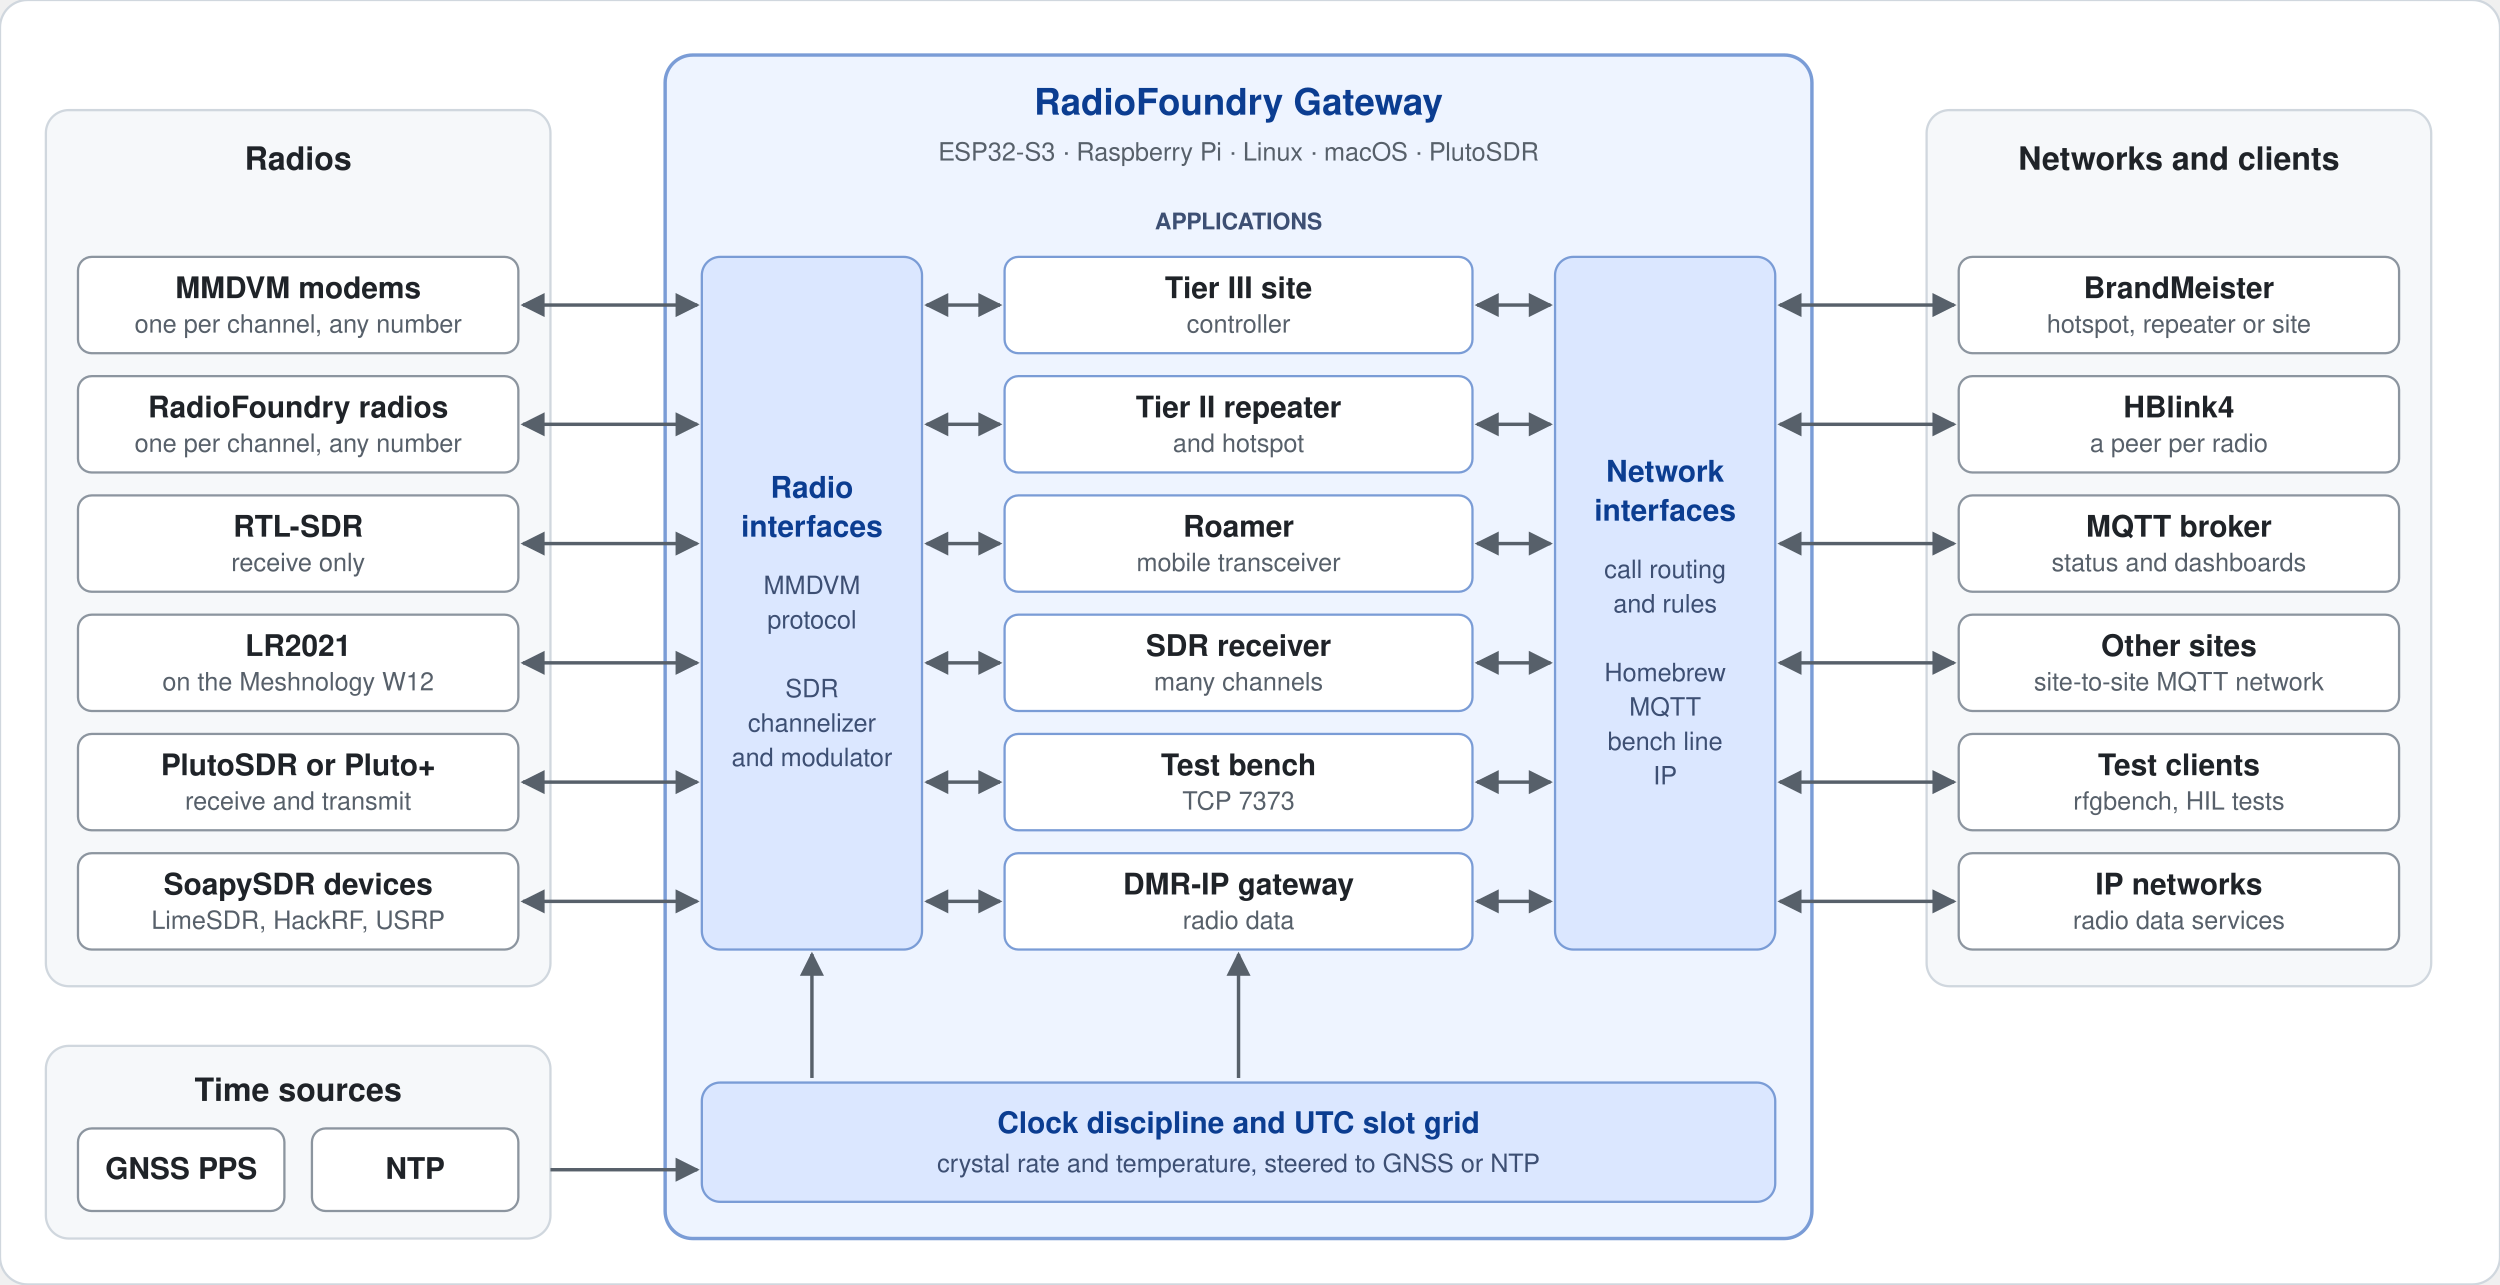
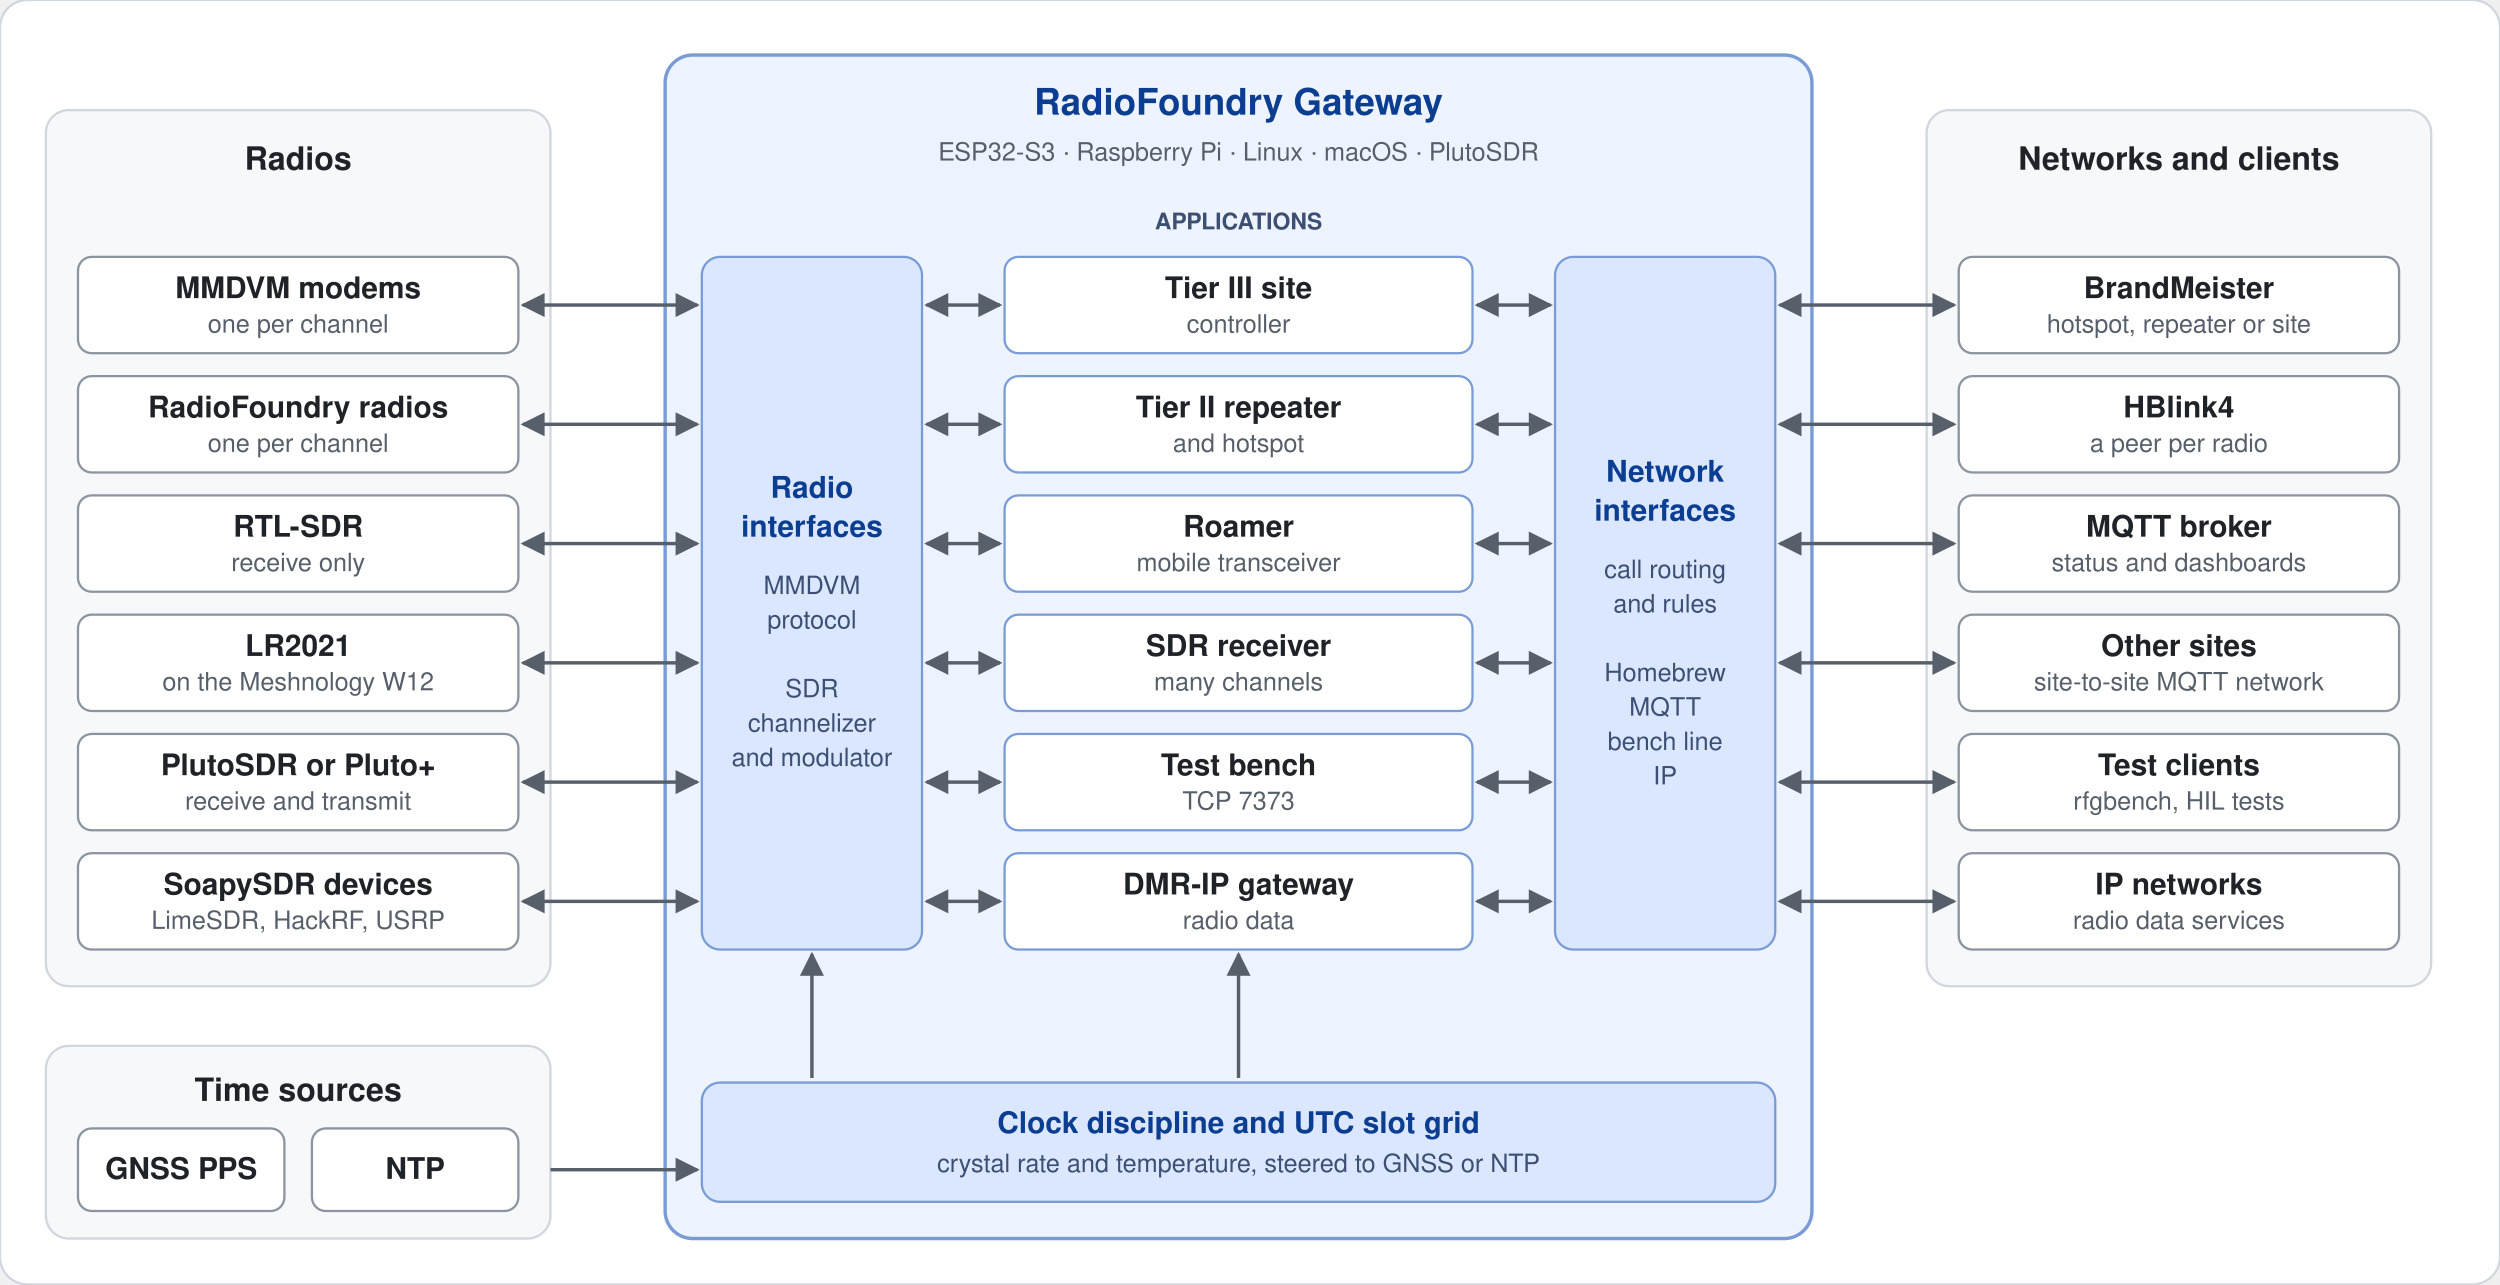
<svg xmlns="http://www.w3.org/2000/svg" width="1090" height="560" viewBox="0 0 1090 560" font-family="-apple-system, BlinkMacSystemFont, 'Segoe UI', Helvetica, Arial, sans-serif">
  <defs>
    <marker id="a" viewBox="0 0 10 10" refX="9" refY="5" markerWidth="7" markerHeight="7" orient="auto-start-reverse">
      <path d="M0,0 L10,5 L0,10 z" fill="#57606a" />
    </marker>
  </defs>
  <rect x="0" y="0" width="1090" height="560" rx="12" fill="#ffffff" stroke="#d0d7de" stroke-width="1" />
  <rect x="20" y="48" width="220" height="382" rx="10" fill="#f6f8fa" stroke="#d0d7de" stroke-width="1" />
  <text x="130" y="74" font-size="14" font-weight="700" fill="#1f2328" text-anchor="middle">Radios</text>
  <rect x="34" y="112" width="192" height="42" rx="6" fill="#ffffff" stroke="#8c959f" stroke-width="1" />
  <text x="130.0" y="130.0" font-size="13" font-weight="600" fill="#1f2328" text-anchor="middle">MMDVM modems</text>
-   <text x="130.0" y="145.0" font-size="11" font-weight="400" fill="#57606a" text-anchor="middle">one per channel, any number</text>
+   <text x="130.0" y="145.0" font-size="11" font-weight="400" fill="#57606a" text-anchor="middle">one per channel</text>
  <rect x="34" y="164" width="192" height="42" rx="6" fill="#ffffff" stroke="#8c959f" stroke-width="1" />
  <text x="130.0" y="182.0" font-size="13" font-weight="600" fill="#1f2328" text-anchor="middle">RadioFoundry radios</text>
-   <text x="130.0" y="197.0" font-size="11" font-weight="400" fill="#57606a" text-anchor="middle">one per channel, any number</text>
+   <text x="130.0" y="197.0" font-size="11" font-weight="400" fill="#57606a" text-anchor="middle">one per channel</text>
  <rect x="34" y="216" width="192" height="42" rx="6" fill="#ffffff" stroke="#8c959f" stroke-width="1" />
  <text x="130.0" y="234.0" font-size="13" font-weight="600" fill="#1f2328" text-anchor="middle">RTL-SDR</text>
  <text x="130.0" y="249.0" font-size="11" font-weight="400" fill="#57606a" text-anchor="middle">receive only</text>
  <rect x="34" y="268" width="192" height="42" rx="6" fill="#ffffff" stroke="#8c959f" stroke-width="1" />
  <text x="130.0" y="286.0" font-size="13" font-weight="600" fill="#1f2328" text-anchor="middle">LR2021</text>
  <text x="130.0" y="301.0" font-size="11" font-weight="400" fill="#57606a" text-anchor="middle">on the Meshnology W12</text>
  <rect x="34" y="320" width="192" height="42" rx="6" fill="#ffffff" stroke="#8c959f" stroke-width="1" />
  <text x="130.0" y="338.0" font-size="13" font-weight="600" fill="#1f2328" text-anchor="middle">PlutoSDR or Pluto+</text>
  <text x="130.0" y="353.0" font-size="11" font-weight="400" fill="#57606a" text-anchor="middle">receive and transmit</text>
  <rect x="34" y="372" width="192" height="42" rx="6" fill="#ffffff" stroke="#8c959f" stroke-width="1" />
  <text x="130.0" y="390.0" font-size="13" font-weight="600" fill="#1f2328" text-anchor="middle">SoapySDR devices</text>
  <text x="130.0" y="405.0" font-size="11" font-weight="400" fill="#57606a" text-anchor="middle">LimeSDR, HackRF, USRP</text>
  <rect x="20" y="456" width="220" height="84" rx="10" fill="#f6f8fa" stroke="#d0d7de" stroke-width="1" />
  <text x="130" y="480" font-size="14" font-weight="700" fill="#1f2328" text-anchor="middle">Time sources</text>
  <rect x="34" y="492" width="90" height="36" rx="6" fill="#ffffff" stroke="#8c959f" stroke-width="1" />
  <text x="79.0" y="514.0" font-size="13" font-weight="600" fill="#1f2328" text-anchor="middle">GNSS PPS</text>
  <rect x="136" y="492" width="90" height="36" rx="6" fill="#ffffff" stroke="#8c959f" stroke-width="1" />
  <text x="181.0" y="514.0" font-size="13" font-weight="600" fill="#1f2328" text-anchor="middle">NTP</text>
  <rect x="290" y="24" width="500" height="516" rx="12" fill="#eef4ff" stroke="#7a9cd6" stroke-width="1.5" />
  <text x="540.0" y="50" font-size="16" font-weight="700" fill="#0b3d91" text-anchor="middle">RadioFoundry Gateway</text>
  <text x="540.0" y="70" font-size="11" font-weight="400" fill="#57606a" text-anchor="middle">ESP32-S3 · Raspberry Pi · Linux · macOS · PlutoSDR</text>
  <rect x="306" y="112" width="96" height="302" rx="8" fill="#dbe7ff" stroke="#7a9cd6" stroke-width="1" />
  <text x="354" y="217.0" font-size="13" font-weight="700" fill="#0b3d91" text-anchor="middle">Radio</text>
  <text x="354" y="234.0" font-size="13" font-weight="700" fill="#0b3d91" text-anchor="middle">interfaces</text>
  <text x="354" y="259.0" font-size="11" font-weight="400" fill="#3d4f73" text-anchor="middle">MMDVM</text>
  <text x="354" y="274.0" font-size="11" font-weight="400" fill="#3d4f73" text-anchor="middle">protocol</text>
  <text x="354" y="289.0" font-size="11" font-weight="400" fill="#3d4f73" text-anchor="middle" />
  <text x="354" y="304.0" font-size="11" font-weight="400" fill="#3d4f73" text-anchor="middle">SDR</text>
  <text x="354" y="319.0" font-size="11" font-weight="400" fill="#3d4f73" text-anchor="middle">channelizer</text>
  <text x="354" y="334.0" font-size="11" font-weight="400" fill="#3d4f73" text-anchor="middle">and modulator</text>
  <rect x="678" y="112" width="96" height="302" rx="8" fill="#dbe7ff" stroke="#7a9cd6" stroke-width="1" />
  <text x="726" y="210.0" font-size="13" font-weight="700" fill="#0b3d91" text-anchor="middle">Network</text>
  <text x="726" y="227.0" font-size="13" font-weight="700" fill="#0b3d91" text-anchor="middle">interfaces</text>
  <text x="726" y="252.0" font-size="11" font-weight="400" fill="#3d4f73" text-anchor="middle">call routing</text>
  <text x="726" y="267.0" font-size="11" font-weight="400" fill="#3d4f73" text-anchor="middle">and rules</text>
  <text x="726" y="282.0" font-size="11" font-weight="400" fill="#3d4f73" text-anchor="middle" />
  <text x="726" y="297.0" font-size="11" font-weight="400" fill="#3d4f73" text-anchor="middle">Homebrew</text>
  <text x="726" y="312.0" font-size="11" font-weight="400" fill="#3d4f73" text-anchor="middle">MQTT</text>
  <text x="726" y="327.0" font-size="11" font-weight="400" fill="#3d4f73" text-anchor="middle">bench line</text>
  <text x="726" y="342.0" font-size="11" font-weight="400" fill="#3d4f73" text-anchor="middle">IP</text>
  <text x="540.0" y="100" font-size="10" font-weight="700" fill="#3d4f73" text-anchor="middle">APPLICATIONS</text>
  <rect x="438" y="112" width="204" height="42" rx="6" fill="#ffffff" stroke="#7a9cd6" stroke-width="1" />
  <text x="540.0" y="130.0" font-size="13" font-weight="600" fill="#1f2328" text-anchor="middle">Tier III site</text>
  <text x="540.0" y="145.0" font-size="11" font-weight="400" fill="#57606a" text-anchor="middle">controller</text>
  <line x1="404" y1="133.0" x2="436" y2="133.0" stroke="#57606a" stroke-width="1.5" marker-end="url(#a)" marker-start="url(#a)" />
  <line x1="644" y1="133.0" x2="676" y2="133.0" stroke="#57606a" stroke-width="1.5" marker-end="url(#a)" marker-start="url(#a)" />
  <rect x="438" y="164" width="204" height="42" rx="6" fill="#ffffff" stroke="#7a9cd6" stroke-width="1" />
  <text x="540.0" y="182.0" font-size="13" font-weight="600" fill="#1f2328" text-anchor="middle">Tier II repeater</text>
  <text x="540.0" y="197.0" font-size="11" font-weight="400" fill="#57606a" text-anchor="middle">and hotspot</text>
  <line x1="404" y1="185.0" x2="436" y2="185.0" stroke="#57606a" stroke-width="1.5" marker-end="url(#a)" marker-start="url(#a)" />
  <line x1="644" y1="185.0" x2="676" y2="185.0" stroke="#57606a" stroke-width="1.5" marker-end="url(#a)" marker-start="url(#a)" />
  <rect x="438" y="216" width="204" height="42" rx="6" fill="#ffffff" stroke="#7a9cd6" stroke-width="1" />
  <text x="540.0" y="234.0" font-size="13" font-weight="600" fill="#1f2328" text-anchor="middle">Roamer</text>
  <text x="540.0" y="249.0" font-size="11" font-weight="400" fill="#57606a" text-anchor="middle">mobile transceiver</text>
  <line x1="404" y1="237.0" x2="436" y2="237.0" stroke="#57606a" stroke-width="1.5" marker-end="url(#a)" marker-start="url(#a)" />
  <line x1="644" y1="237.0" x2="676" y2="237.0" stroke="#57606a" stroke-width="1.5" marker-end="url(#a)" marker-start="url(#a)" />
  <rect x="438" y="268" width="204" height="42" rx="6" fill="#ffffff" stroke="#7a9cd6" stroke-width="1" />
  <text x="540.0" y="286.0" font-size="13" font-weight="600" fill="#1f2328" text-anchor="middle">SDR receiver</text>
  <text x="540.0" y="301.0" font-size="11" font-weight="400" fill="#57606a" text-anchor="middle">many channels</text>
  <line x1="404" y1="289.0" x2="436" y2="289.0" stroke="#57606a" stroke-width="1.5" marker-end="url(#a)" marker-start="url(#a)" />
  <line x1="644" y1="289.0" x2="676" y2="289.0" stroke="#57606a" stroke-width="1.5" marker-end="url(#a)" marker-start="url(#a)" />
  <rect x="438" y="320" width="204" height="42" rx="6" fill="#ffffff" stroke="#7a9cd6" stroke-width="1" />
  <text x="540.0" y="338.0" font-size="13" font-weight="600" fill="#1f2328" text-anchor="middle">Test bench</text>
  <text x="540.0" y="353.0" font-size="11" font-weight="400" fill="#57606a" text-anchor="middle">TCP 7373</text>
  <line x1="404" y1="341.0" x2="436" y2="341.0" stroke="#57606a" stroke-width="1.5" marker-end="url(#a)" marker-start="url(#a)" />
  <line x1="644" y1="341.0" x2="676" y2="341.0" stroke="#57606a" stroke-width="1.5" marker-end="url(#a)" marker-start="url(#a)" />
  <rect x="438" y="372" width="204" height="42" rx="6" fill="#ffffff" stroke="#7a9cd6" stroke-width="1" />
  <text x="540.0" y="390.0" font-size="13" font-weight="600" fill="#1f2328" text-anchor="middle">DMR-IP gateway</text>
  <text x="540.0" y="405.0" font-size="11" font-weight="400" fill="#57606a" text-anchor="middle">radio data</text>
  <line x1="404" y1="393.0" x2="436" y2="393.0" stroke="#57606a" stroke-width="1.5" marker-end="url(#a)" marker-start="url(#a)" />
  <line x1="644" y1="393.0" x2="676" y2="393.0" stroke="#57606a" stroke-width="1.5" marker-end="url(#a)" marker-start="url(#a)" />
  <rect x="306" y="472" width="468" height="52" rx="8" fill="#dbe7ff" stroke="#7a9cd6" stroke-width="1" />
  <text x="540.0" y="494" font-size="13" font-weight="700" fill="#0b3d91" text-anchor="middle">Clock discipline and UTC slot grid</text>
  <text x="540.0" y="511" font-size="11" font-weight="400" fill="#3d4f73" text-anchor="middle">crystal rate and temperature, steered to GNSS or NTP</text>
  <line x1="240" y1="510" x2="304" y2="510" stroke="#57606a" stroke-width="1.5" marker-end="url(#a)" />
  <line x1="354" y1="470" x2="354" y2="416" stroke="#57606a" stroke-width="1.5" marker-end="url(#a)" />
  <line x1="540.0" y1="470" x2="540.0" y2="416" stroke="#57606a" stroke-width="1.5" marker-end="url(#a)" />
  <rect x="840" y="48" width="220" height="382" rx="10" fill="#f6f8fa" stroke="#d0d7de" stroke-width="1" />
  <text x="950" y="74" font-size="14" font-weight="700" fill="#1f2328" text-anchor="middle">Networks and clients</text>
  <rect x="854" y="112" width="192" height="42" rx="6" fill="#ffffff" stroke="#8c959f" stroke-width="1" />
  <text x="950.0" y="130.0" font-size="13" font-weight="600" fill="#1f2328" text-anchor="middle">BrandMeister</text>
  <text x="950.0" y="145.0" font-size="11" font-weight="400" fill="#57606a" text-anchor="middle">hotspot, repeater or site</text>
  <rect x="854" y="164" width="192" height="42" rx="6" fill="#ffffff" stroke="#8c959f" stroke-width="1" />
  <text x="950.0" y="182.0" font-size="13" font-weight="600" fill="#1f2328" text-anchor="middle">HBlink4</text>
  <text x="950.0" y="197.0" font-size="11" font-weight="400" fill="#57606a" text-anchor="middle">a peer per radio</text>
  <rect x="854" y="216" width="192" height="42" rx="6" fill="#ffffff" stroke="#8c959f" stroke-width="1" />
  <text x="950.0" y="234.0" font-size="13" font-weight="600" fill="#1f2328" text-anchor="middle">MQTT broker</text>
  <text x="950.0" y="249.0" font-size="11" font-weight="400" fill="#57606a" text-anchor="middle">status and dashboards</text>
  <rect x="854" y="268" width="192" height="42" rx="6" fill="#ffffff" stroke="#8c959f" stroke-width="1" />
  <text x="950.0" y="286.0" font-size="13" font-weight="600" fill="#1f2328" text-anchor="middle">Other sites</text>
  <text x="950.0" y="301.0" font-size="11" font-weight="400" fill="#57606a" text-anchor="middle">site-to-site MQTT network</text>
  <rect x="854" y="320" width="192" height="42" rx="6" fill="#ffffff" stroke="#8c959f" stroke-width="1" />
  <text x="950.0" y="338.0" font-size="13" font-weight="600" fill="#1f2328" text-anchor="middle">Test clients</text>
  <text x="950.0" y="353.0" font-size="11" font-weight="400" fill="#57606a" text-anchor="middle">rfgbench, HIL tests</text>
  <rect x="854" y="372" width="192" height="42" rx="6" fill="#ffffff" stroke="#8c959f" stroke-width="1" />
  <text x="950.0" y="390.0" font-size="13" font-weight="600" fill="#1f2328" text-anchor="middle">IP networks</text>
  <text x="950.0" y="405.0" font-size="11" font-weight="400" fill="#57606a" text-anchor="middle">radio data services</text>
  <line x1="228" y1="133.0" x2="304" y2="133.0" stroke="#57606a" stroke-width="1.5" marker-end="url(#a)" marker-start="url(#a)" />
  <line x1="776" y1="133.0" x2="852" y2="133.0" stroke="#57606a" stroke-width="1.5" marker-end="url(#a)" marker-start="url(#a)" />
  <line x1="228" y1="185.0" x2="304" y2="185.0" stroke="#57606a" stroke-width="1.5" marker-end="url(#a)" marker-start="url(#a)" />
  <line x1="776" y1="185.0" x2="852" y2="185.0" stroke="#57606a" stroke-width="1.5" marker-end="url(#a)" marker-start="url(#a)" />
  <line x1="228" y1="237.0" x2="304" y2="237.0" stroke="#57606a" stroke-width="1.5" marker-end="url(#a)" marker-start="url(#a)" />
  <line x1="776" y1="237.0" x2="852" y2="237.0" stroke="#57606a" stroke-width="1.5" marker-end="url(#a)" marker-start="url(#a)" />
  <line x1="228" y1="289.0" x2="304" y2="289.0" stroke="#57606a" stroke-width="1.5" marker-end="url(#a)" marker-start="url(#a)" />
  <line x1="776" y1="289.0" x2="852" y2="289.0" stroke="#57606a" stroke-width="1.5" marker-end="url(#a)" marker-start="url(#a)" />
  <line x1="228" y1="341.0" x2="304" y2="341.0" stroke="#57606a" stroke-width="1.5" marker-end="url(#a)" marker-start="url(#a)" />
  <line x1="776" y1="341.0" x2="852" y2="341.0" stroke="#57606a" stroke-width="1.5" marker-end="url(#a)" marker-start="url(#a)" />
  <line x1="228" y1="393.0" x2="304" y2="393.0" stroke="#57606a" stroke-width="1.5" marker-end="url(#a)" marker-start="url(#a)" />
  <line x1="776" y1="393.0" x2="852" y2="393.0" stroke="#57606a" stroke-width="1.5" marker-end="url(#a)" marker-start="url(#a)" />
</svg>
